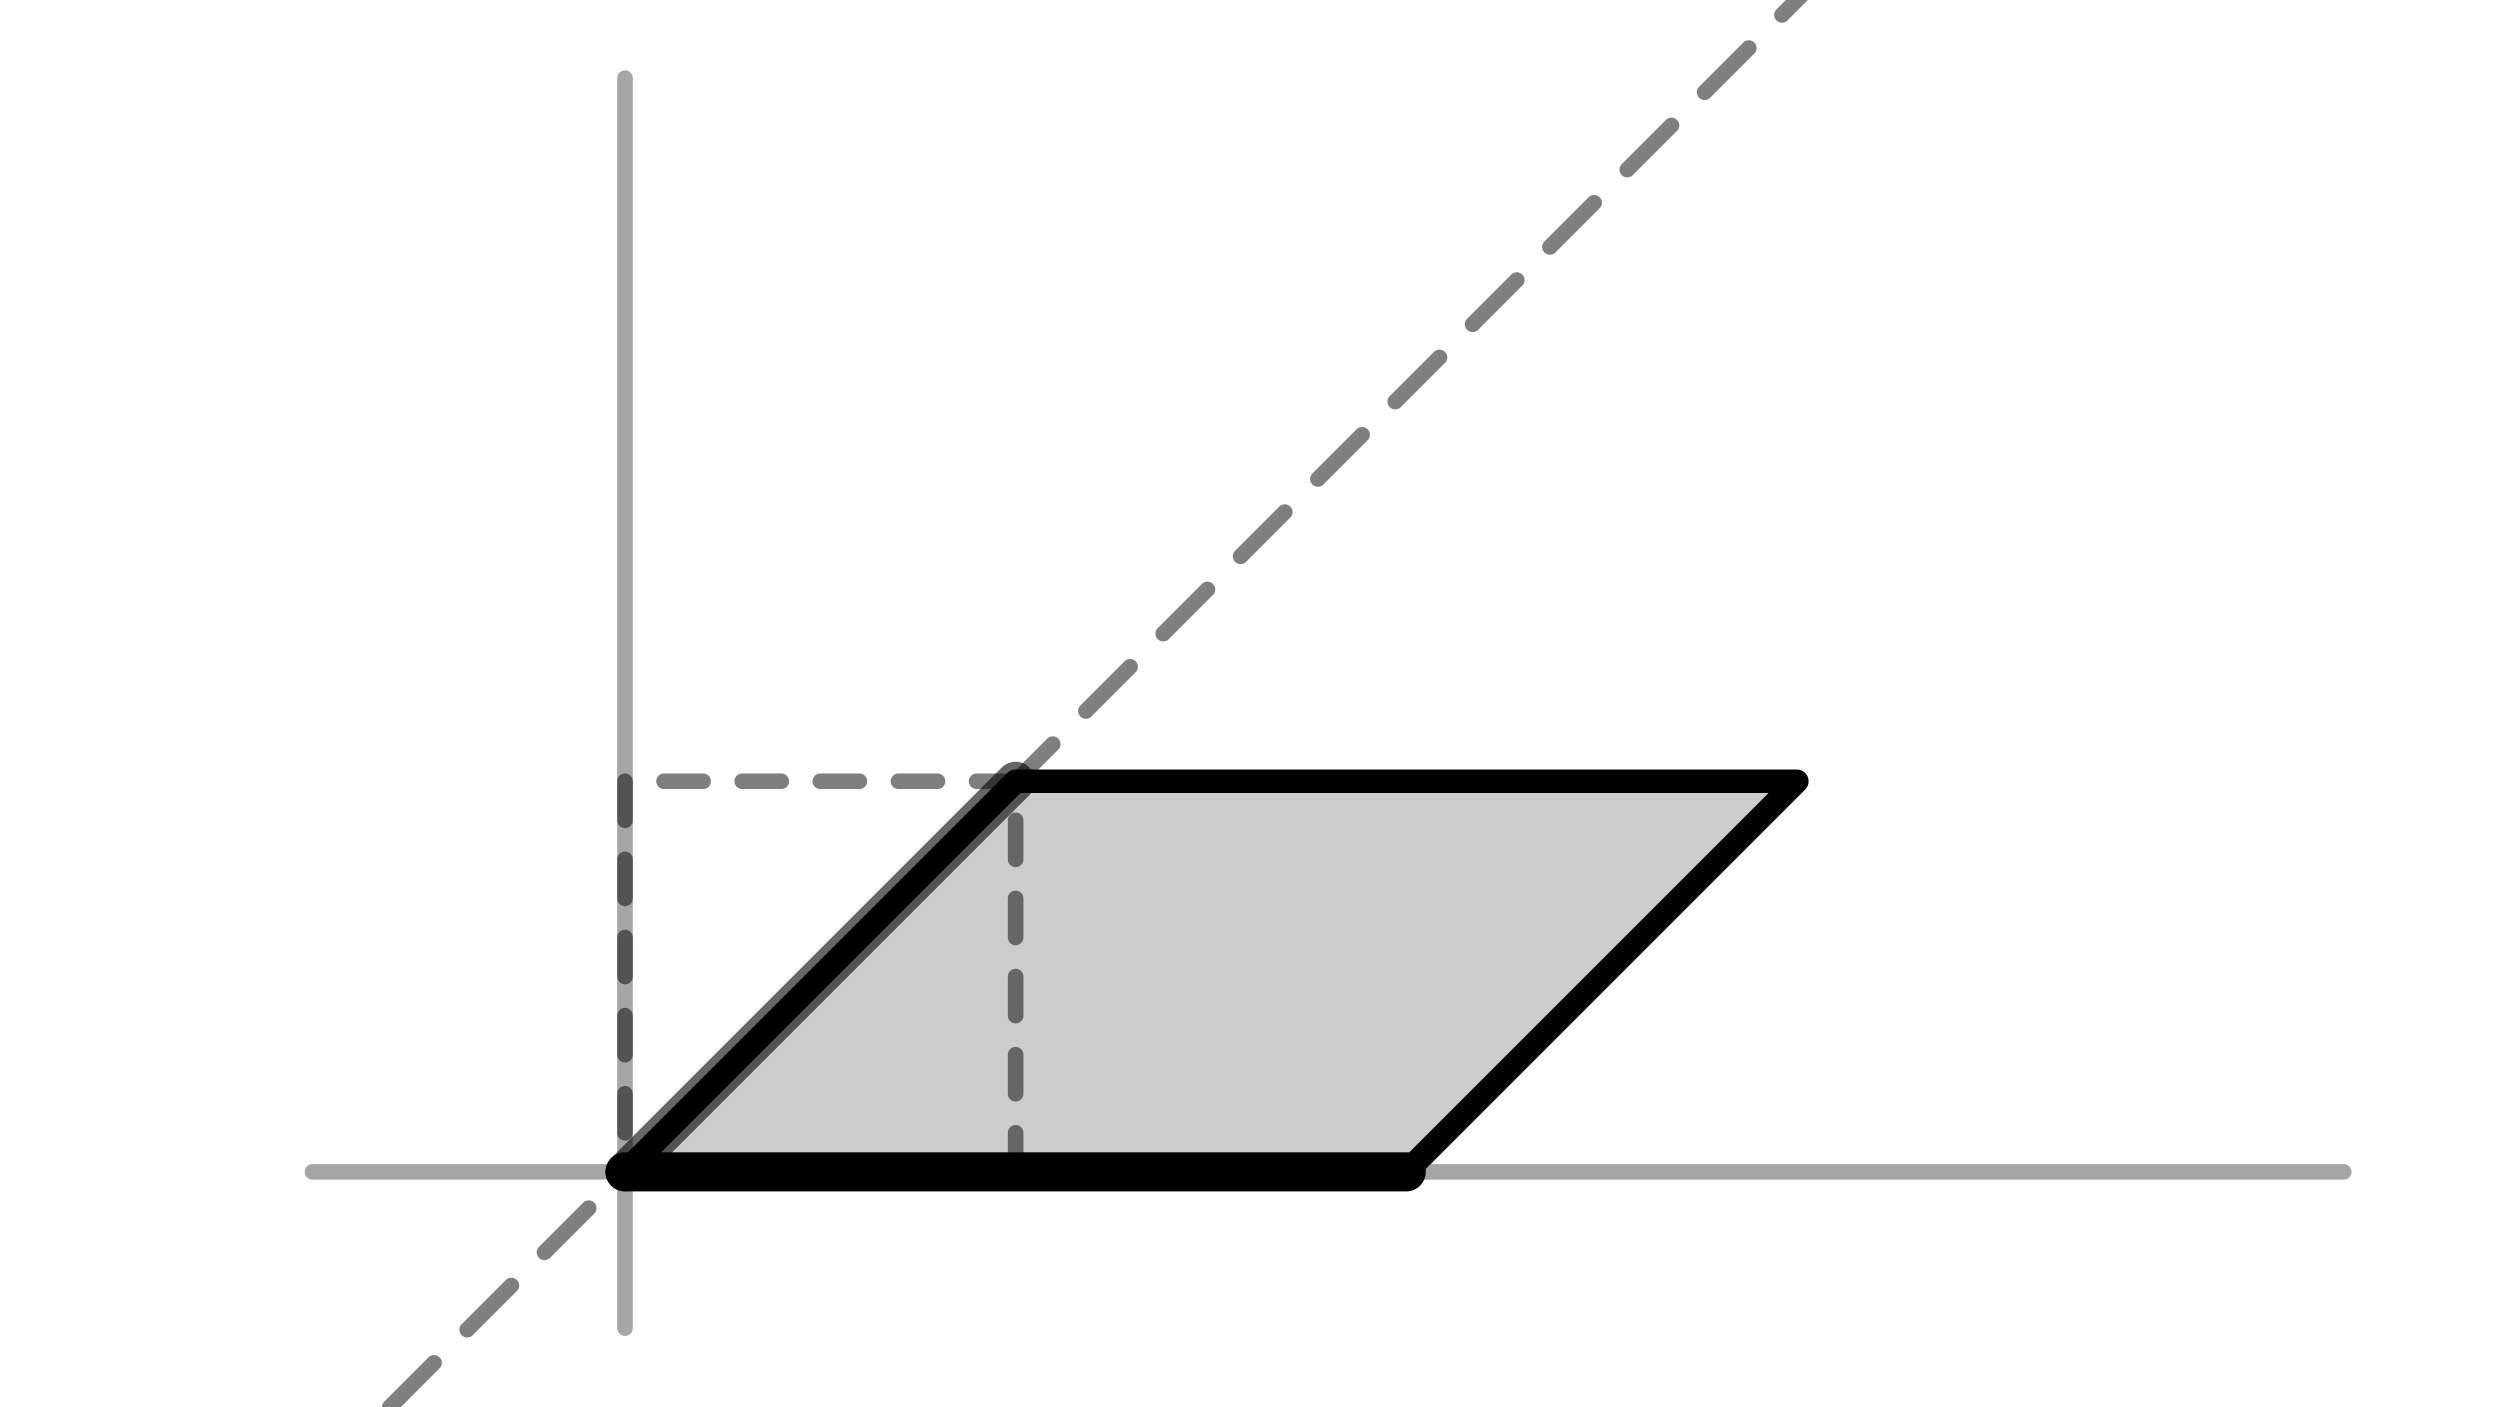
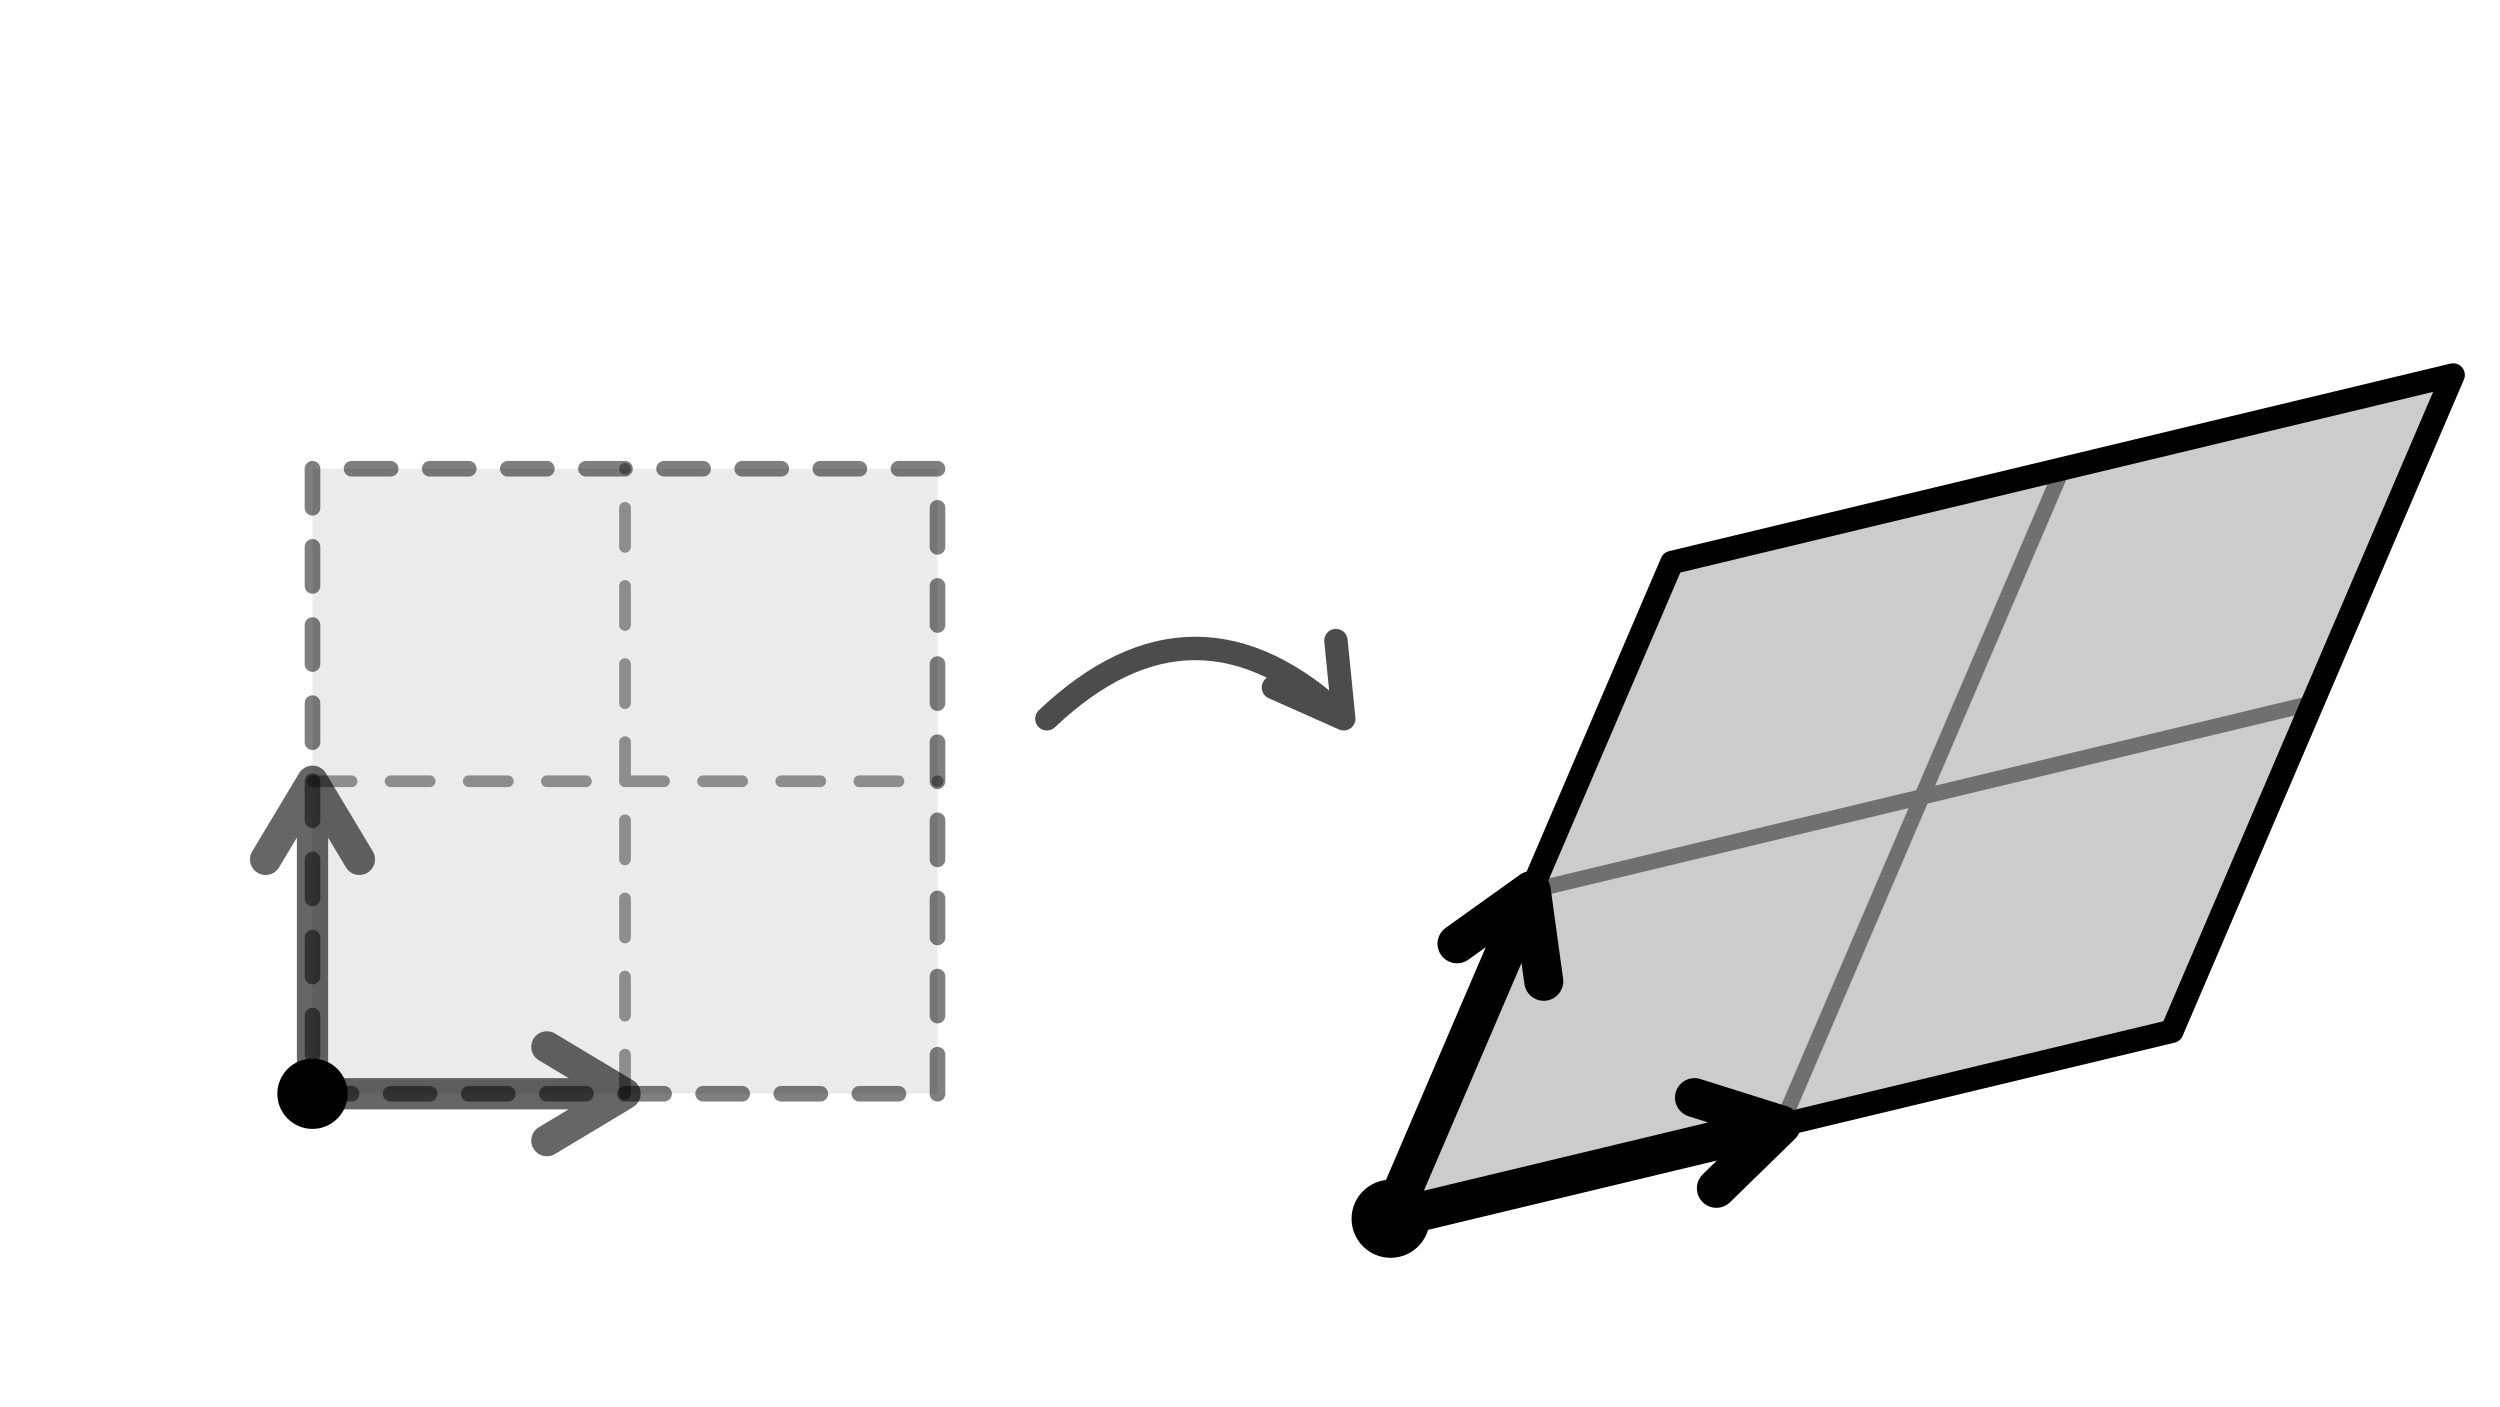
<svg xmlns="http://www.w3.org/2000/svg" viewBox="0 0 320 180" fill="none" stroke="currentColor" stroke-linecap="round" stroke-linejoin="round">
-   <path d="M40 150 L300 150 M80 170 L80 10" stroke-width="2" stroke-opacity="0.35" />
-   <path d="M80 150 L130 150 L130 100 L80 100 Z" stroke-width="2" stroke-dasharray="5 5" stroke-opacity="0.5" />
-   <path d="M80 150 L180 150 L230 100 L130 100 Z" fill="currentColor" fill-opacity="0.2" stroke-width="3" />
-   <path d="M80 150 L180 150" stroke-width="5" />
-   <path d="M80 150 L130 100" stroke-width="5" stroke-opacity="0.6" />
-   <path d="M40 190 L260 -30" stroke-width="2" stroke-dasharray="8 6" stroke-opacity="0.5" />
+   <path d="M40 140 L120 140 L120 60 L40 60 Z" fill="currentColor" fill-opacity="0.08" stroke-width="2" stroke-dasharray="5 5" stroke-opacity="0.5" />
+   <path d="M80 140 L80 60 M40 100 L120 100" stroke-width="1.5" stroke-dasharray="5 5" stroke-opacity="0.4" />
+   <path d="M40 140 L80 140 M70 134 L80 140 L70 146" stroke-width="4" stroke-opacity="0.6" />
+   <path d="M40 140 L40 100 M34 110 L40 100 L46 110" stroke-width="4" stroke-opacity="0.6" />
+   <path d="M134 92 Q153 74 172 92 M163 88 L172 92 L171 82" stroke-width="3" stroke-opacity="0.7" />
+   <path d="M178 156 L278 132 L314 48 L214 72 Z" fill="currentColor" fill-opacity="0.2" stroke-width="3" />
+   <path d="M228 144 L264 60 M196 114 L296 90" stroke-width="2" stroke-opacity="0.45" />
+   <path d="M178 156 L228 144 M219.7 152.1 L228 144 L216.9 140.5" stroke-width="5" />
+   <path d="M178 156 L196 114 M197.6 125.6 L196 114 L186.5 120.8" stroke-width="5" />
+   <circle cx="40" cy="140" r="4.5" fill="currentColor" stroke="none" />
+   <circle cx="178" cy="156" r="5" fill="currentColor" stroke="none" />
</svg>
